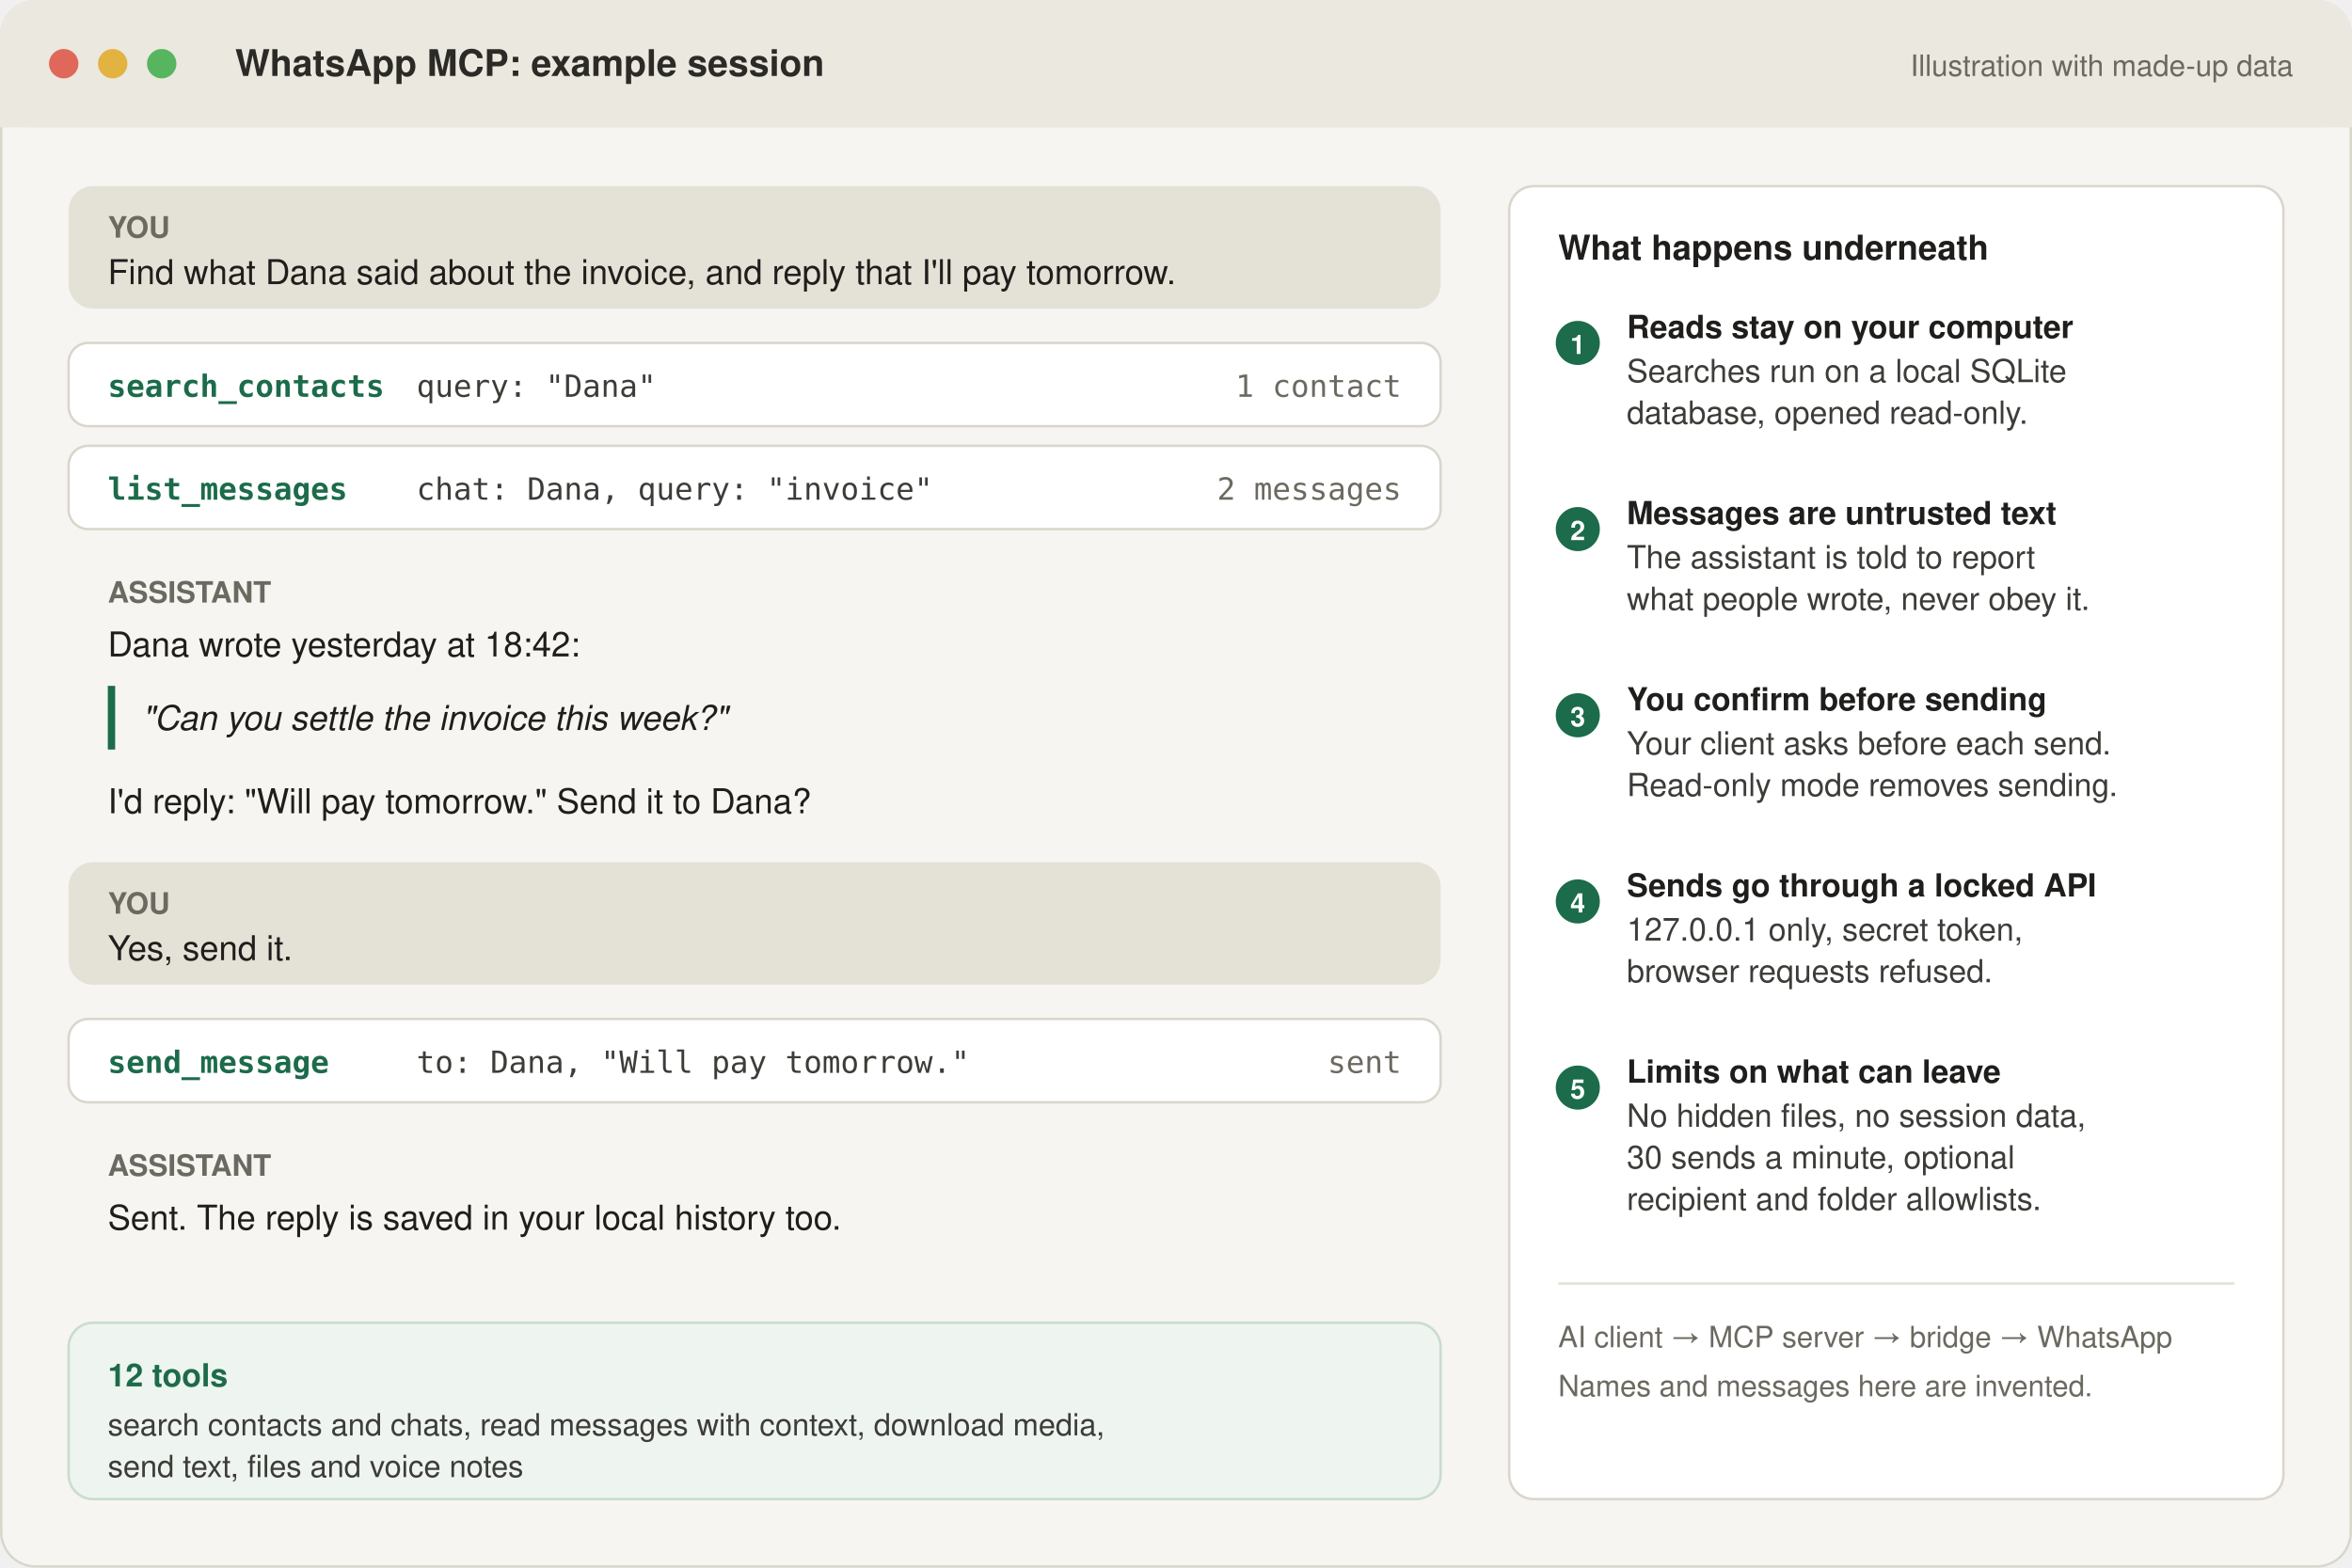
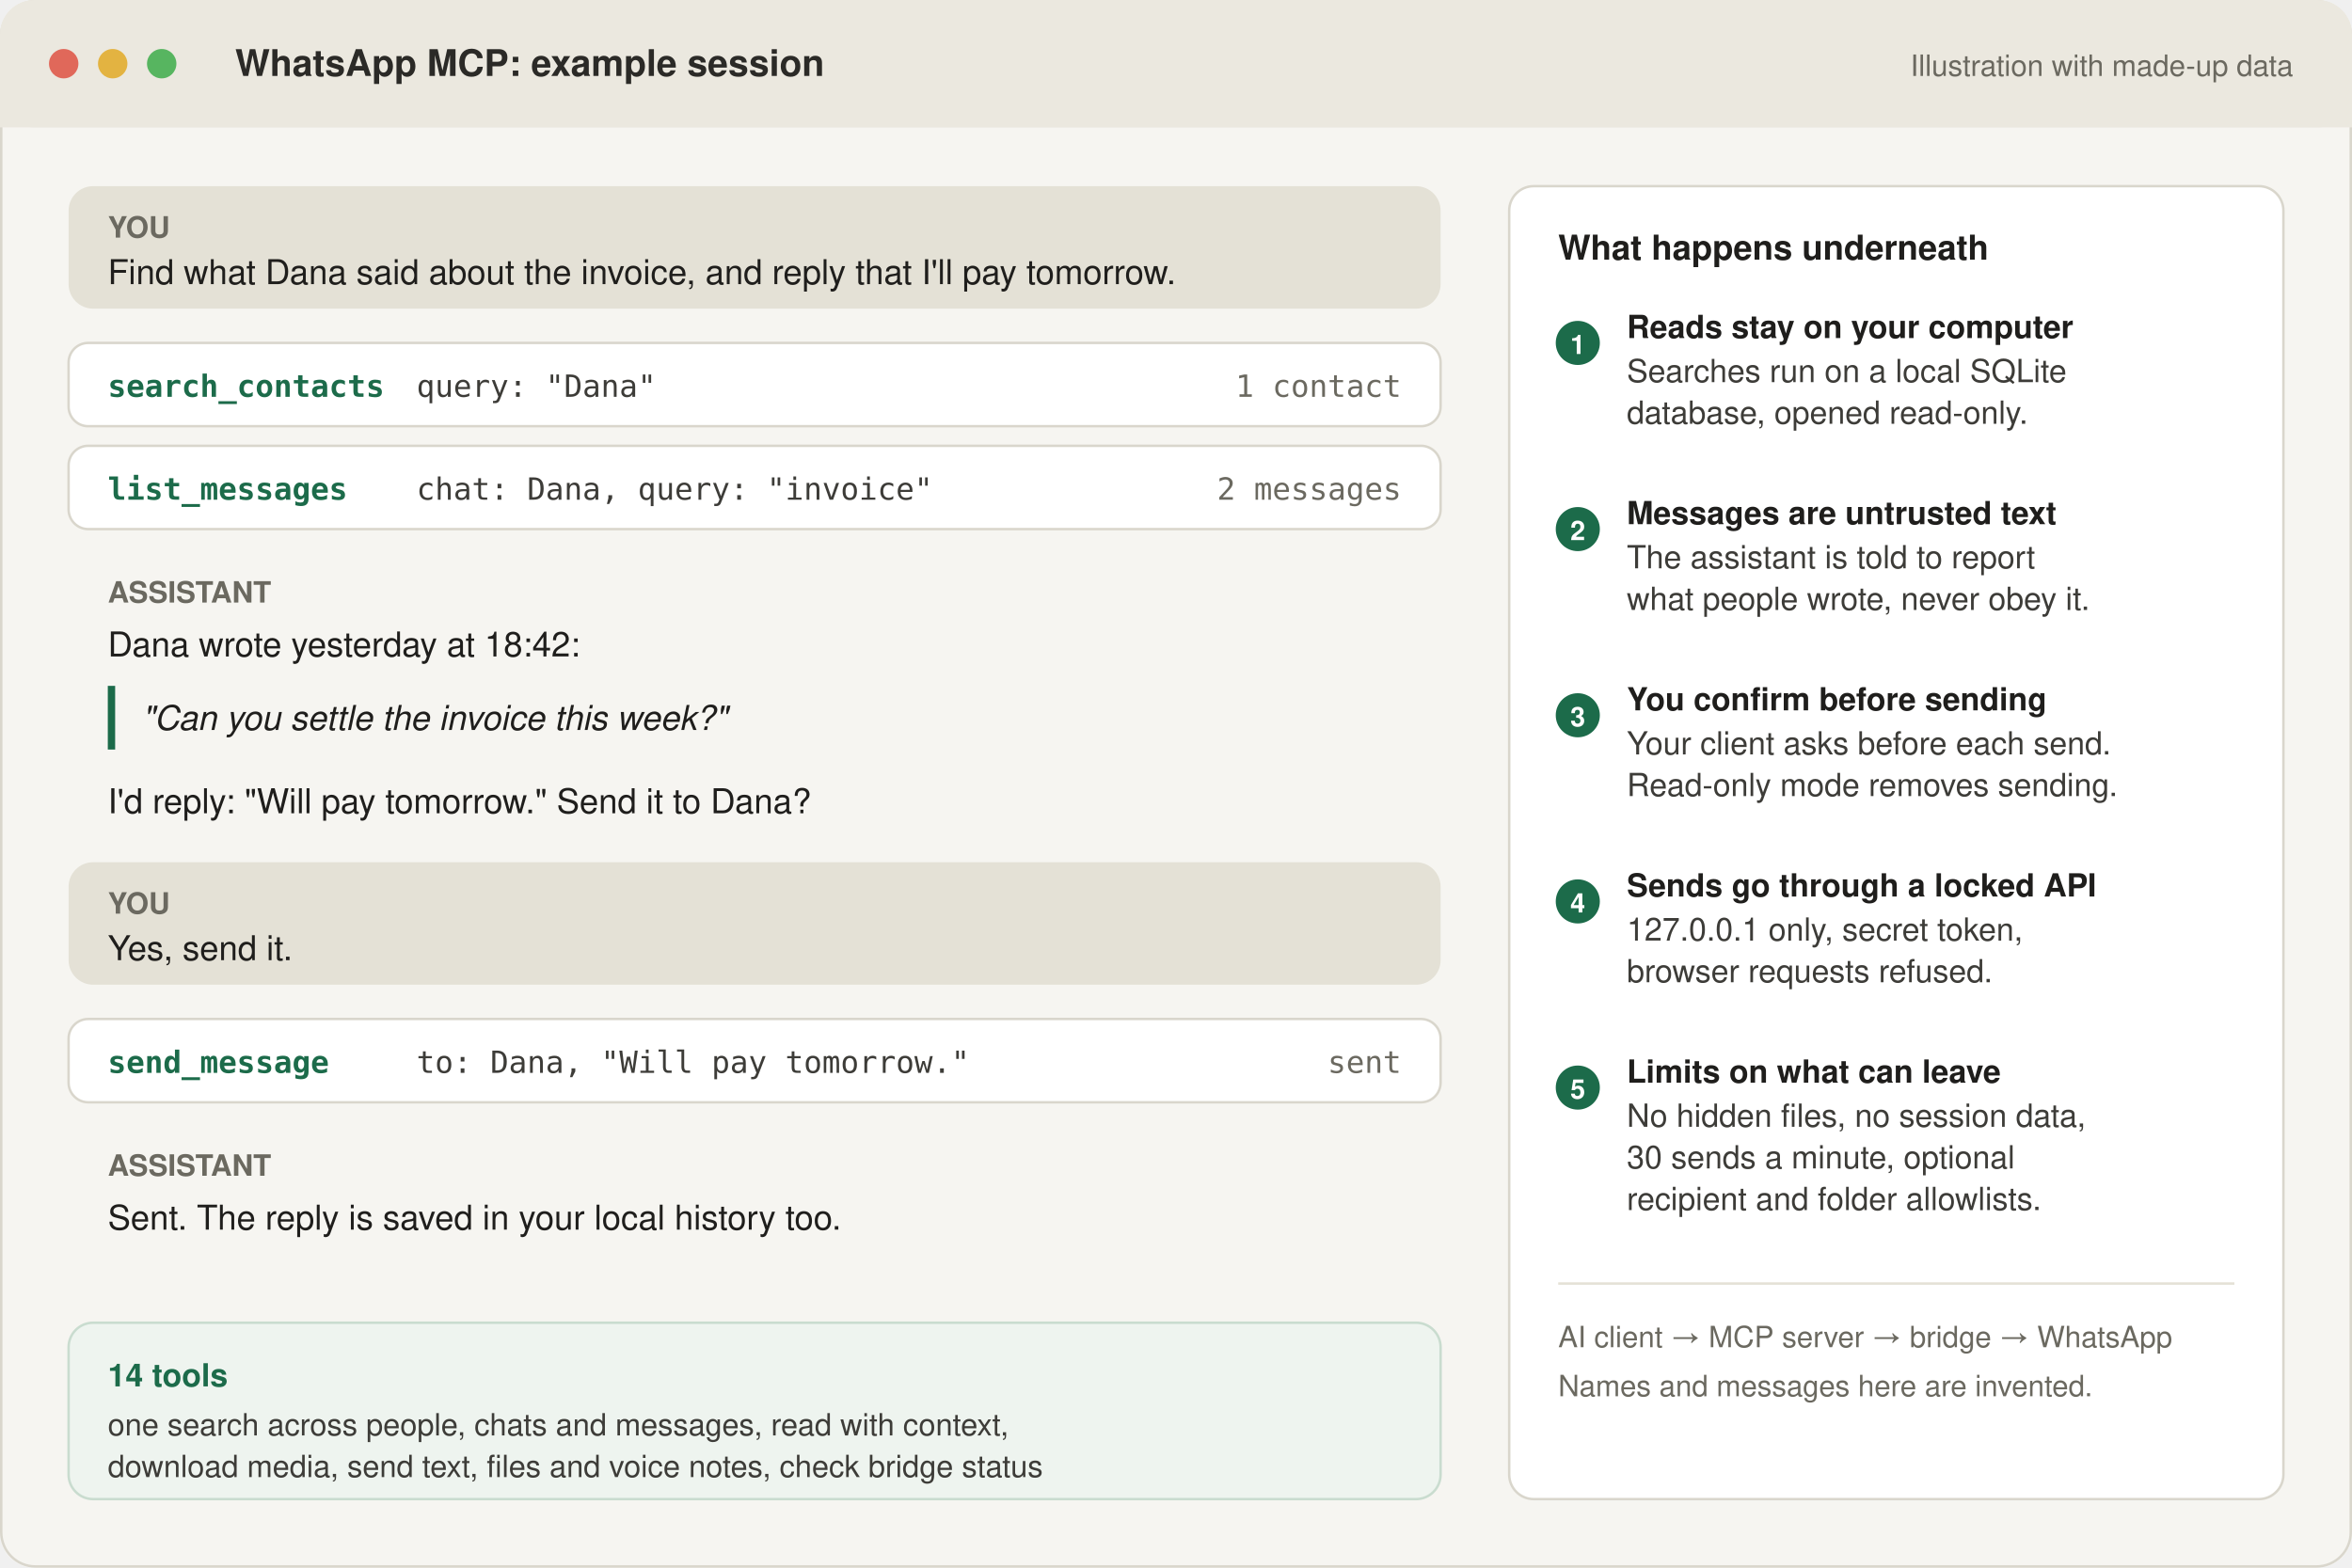
<svg xmlns="http://www.w3.org/2000/svg" viewBox="0 0 960 640" width="960" height="640" role="img" aria-labelledby="t d" font-family="-apple-system, BlinkMacSystemFont, 'Segoe UI', Helvetica, Arial, sans-serif">
  <rect width="960" height="640" rx="14" fill="#f6f5f1" />
  <rect x="0.5" y="0.5" width="959" height="639" rx="14" fill="none" stroke="#d9d6cc" />
  <rect width="960" height="52" rx="14" fill="#ebe8df" />
  <rect y="38" width="960" height="14" fill="#ebe8df" />
  <circle cx="26" cy="26" r="6" fill="#e0685a" />
  <circle cx="46" cy="26" r="6" fill="#e3b341" />
  <circle cx="66" cy="26" r="6" fill="#57b560" />
  <text x="96" y="31" font-size="15" font-weight="600" fill="#2b2a27">WhatsApp MCP: example session</text>
  <text x="936" y="31" font-size="12" fill="#6b6960" text-anchor="end">Illustration with made-up data</text>
  <rect x="28" y="76" width="560" height="50" rx="10" fill="#e4e1d6" />
  <text x="44" y="97" font-size="12" font-weight="600" fill="#6b6960">YOU</text>
  <text x="44" y="116" font-size="14" fill="#1f1e1c">Find what Dana said about the invoice, and reply that I'll pay tomorrow.</text>
  <g font-family="ui-monospace, SFMono-Regular, Menlo, Consolas, monospace" font-size="12.5">
    <rect x="28" y="140" width="560" height="34" rx="8" fill="#ffffff" stroke="#d9d6cc" />
    <text x="44" y="162" fill="#1c6b4a" font-weight="700">search_contacts</text>
    <text x="170" y="162" fill="#3d3c38">query: "Dana"</text>
    <text x="572" y="162" fill="#6b6960" text-anchor="end">1 contact</text>
    <rect x="28" y="182" width="560" height="34" rx="8" fill="#ffffff" stroke="#d9d6cc" />
    <text x="44" y="204" fill="#1c6b4a" font-weight="700">list_messages</text>
    <text x="170" y="204" fill="#3d3c38">chat: Dana, query: "invoice"</text>
    <text x="572" y="204" fill="#6b6960" text-anchor="end">2 messages</text>
  </g>
  <text x="44" y="246" font-size="12" font-weight="600" fill="#6b6960">ASSISTANT</text>
  <text x="44" y="268" font-size="14" fill="#1f1e1c">Dana wrote yesterday at 18:42:</text>
  <rect x="44" y="280" width="3" height="26" fill="#1c6b4a" />
  <text x="58" y="298" font-size="14" fill="#1f1e1c" font-style="italic">"Can you settle the invoice this week?"</text>
  <text x="44" y="332" font-size="14" fill="#1f1e1c">I'd reply: "Will pay tomorrow." Send it to Dana?</text>
  <rect x="28" y="352" width="560" height="50" rx="10" fill="#e4e1d6" />
  <text x="44" y="373" font-size="12" font-weight="600" fill="#6b6960">YOU</text>
  <text x="44" y="392" font-size="14" fill="#1f1e1c">Yes, send it.</text>
  <g font-family="ui-monospace, SFMono-Regular, Menlo, Consolas, monospace" font-size="12.5">
    <rect x="28" y="416" width="560" height="34" rx="8" fill="#ffffff" stroke="#d9d6cc" />
    <text x="44" y="438" fill="#1c6b4a" font-weight="700">send_message</text>
    <text x="170" y="438" fill="#3d3c38">to: Dana, "Will pay tomorrow."</text>
    <text x="572" y="438" fill="#6b6960" text-anchor="end">sent</text>
  </g>
  <text x="44" y="480" font-size="12" font-weight="600" fill="#6b6960">ASSISTANT</text>
  <text x="44" y="502" font-size="14" fill="#1f1e1c">Sent. The reply is saved in your local history too.</text>
  <rect x="616" y="76" width="316" height="536" rx="10" fill="#ffffff" stroke="#d9d6cc" />
  <text x="636" y="106" font-size="14" font-weight="700" fill="#1f1e1c">What happens underneath</text>
  <g font-size="13" fill="#3d3c38">
    <circle cx="644" cy="140" r="9" fill="#1c6b4a" />
    <text x="644" y="144.5" font-size="11" font-weight="700" fill="#fff" text-anchor="middle">1</text>
    <text x="664" y="138" font-weight="600" fill="#1f1e1c">Reads stay on your computer</text>
    <text x="664" y="156">Searches run on a local SQLite</text>
    <text x="664" y="173">database, opened read-only.</text>
    <circle cx="644" cy="216" r="9" fill="#1c6b4a" />
    <text x="644" y="220.5" font-size="11" font-weight="700" fill="#fff" text-anchor="middle">2</text>
    <text x="664" y="214" font-weight="600" fill="#1f1e1c">Messages are untrusted text</text>
    <text x="664" y="232">The assistant is told to report</text>
    <text x="664" y="249">what people wrote, never obey it.</text>
    <circle cx="644" cy="292" r="9" fill="#1c6b4a" />
    <text x="644" y="296.5" font-size="11" font-weight="700" fill="#fff" text-anchor="middle">3</text>
    <text x="664" y="290" font-weight="600" fill="#1f1e1c">You confirm before sending</text>
    <text x="664" y="308">Your client asks before each send.</text>
    <text x="664" y="325">Read-only mode removes sending.</text>
    <circle cx="644" cy="368" r="9" fill="#1c6b4a" />
    <text x="644" y="372.5" font-size="11" font-weight="700" fill="#fff" text-anchor="middle">4</text>
    <text x="664" y="366" font-weight="600" fill="#1f1e1c">Sends go through a locked API</text>
    <text x="664" y="384">127.0.0.1 only, secret token,</text>
    <text x="664" y="401">browser requests refused.</text>
    <circle cx="644" cy="444" r="9" fill="#1c6b4a" />
    <text x="644" y="448.5" font-size="11" font-weight="700" fill="#fff" text-anchor="middle">5</text>
    <text x="664" y="442" font-weight="600" fill="#1f1e1c">Limits on what can leave</text>
    <text x="664" y="460">No hidden files, no session data,</text>
    <text x="664" y="477">30 sends a minute, optional</text>
    <text x="664" y="494">recipient and folder allowlists.</text>
  </g>
  <line x1="636" y1="524" x2="912" y2="524" stroke="#e4e1d6" />
  <text x="636" y="550" font-size="12" fill="#6b6960">AI client → MCP server → bridge → WhatsApp</text>
  <text x="636" y="570" font-size="12" fill="#6b6960">Names and messages here are invented.</text>
  <rect x="28" y="540" width="560" height="72" rx="10" fill="#eef4ef" stroke="#c9dccf" />
-   <text x="44" y="566" font-size="13" font-weight="600" fill="#1c6b4a">12 tools</text>
-   <text x="44" y="586" font-size="12.5" fill="#3d3c38">search contacts and chats, read messages with context, download media,</text>
-   <text x="44" y="603" font-size="12.5" fill="#3d3c38">send text, files and voice notes</text>
+   <text x="44" y="566" font-size="13" font-weight="600" fill="#1c6b4a">14 tools</text>
+   <text x="44" y="586" font-size="12.5" fill="#3d3c38">one search across people, chats and messages, read with context,</text>
+   <text x="44" y="603" font-size="12.5" fill="#3d3c38">download media, send text, files and voice notes, check bridge status</text>
</svg>
